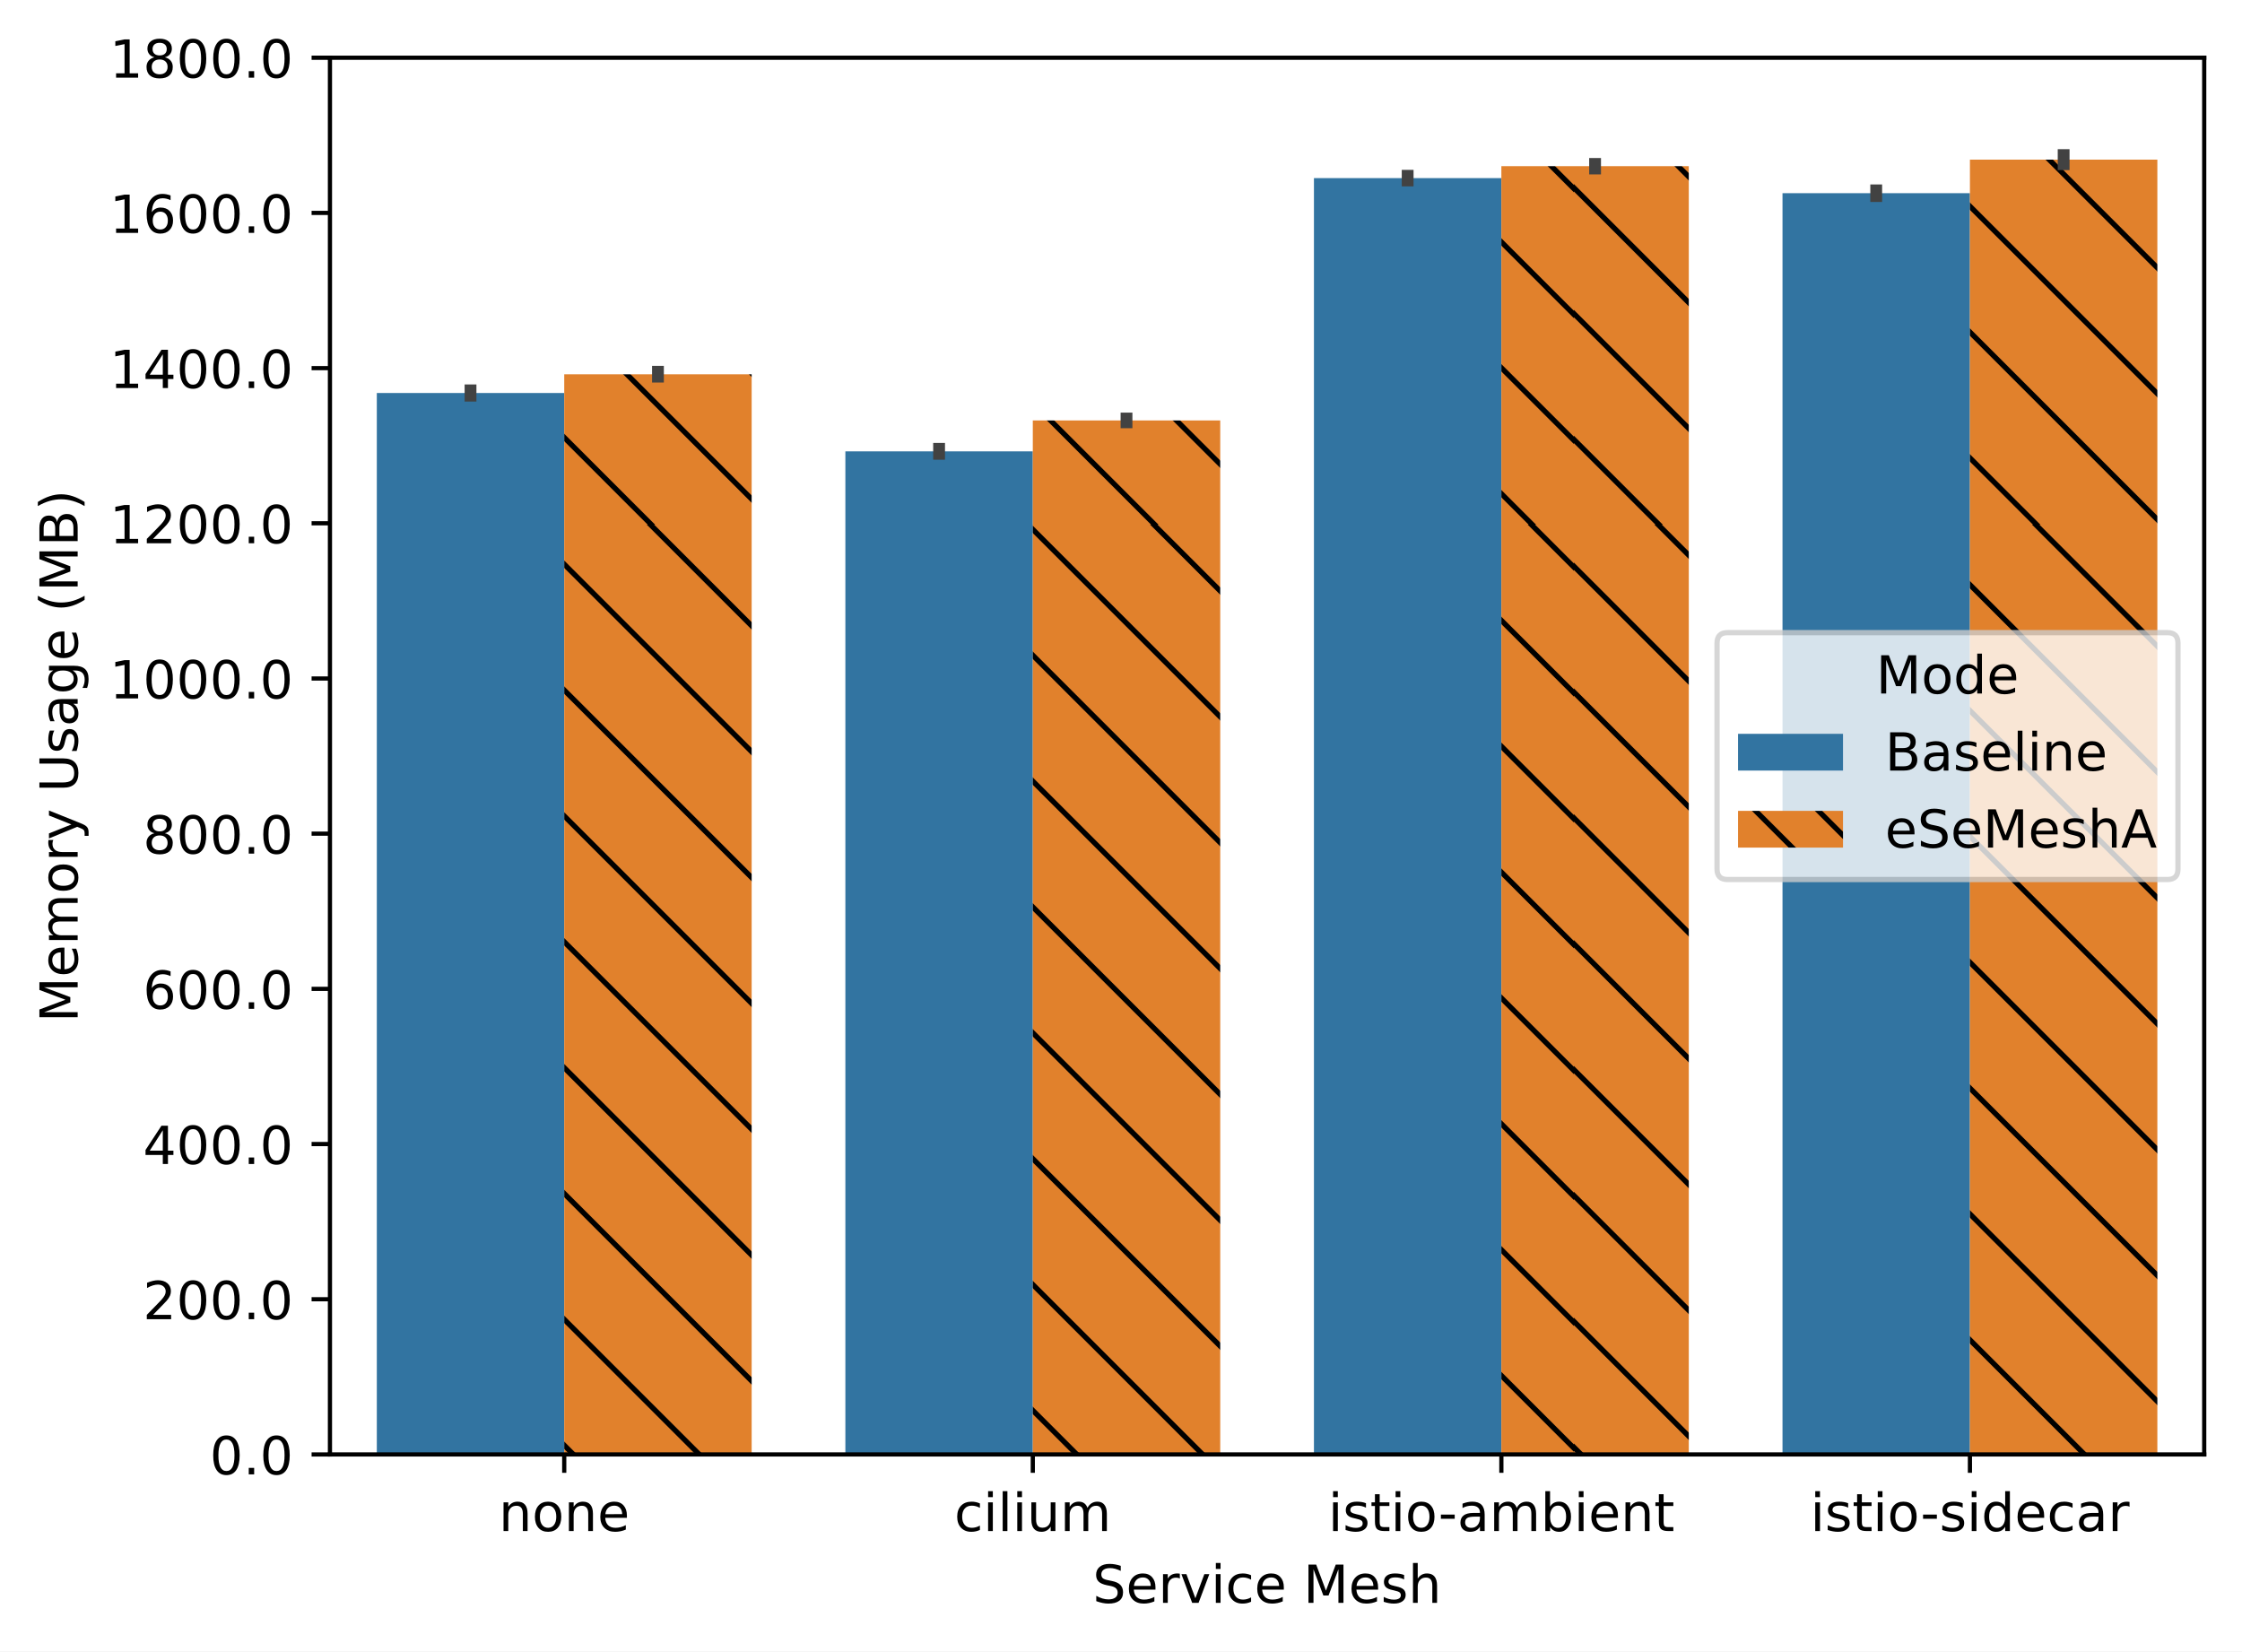
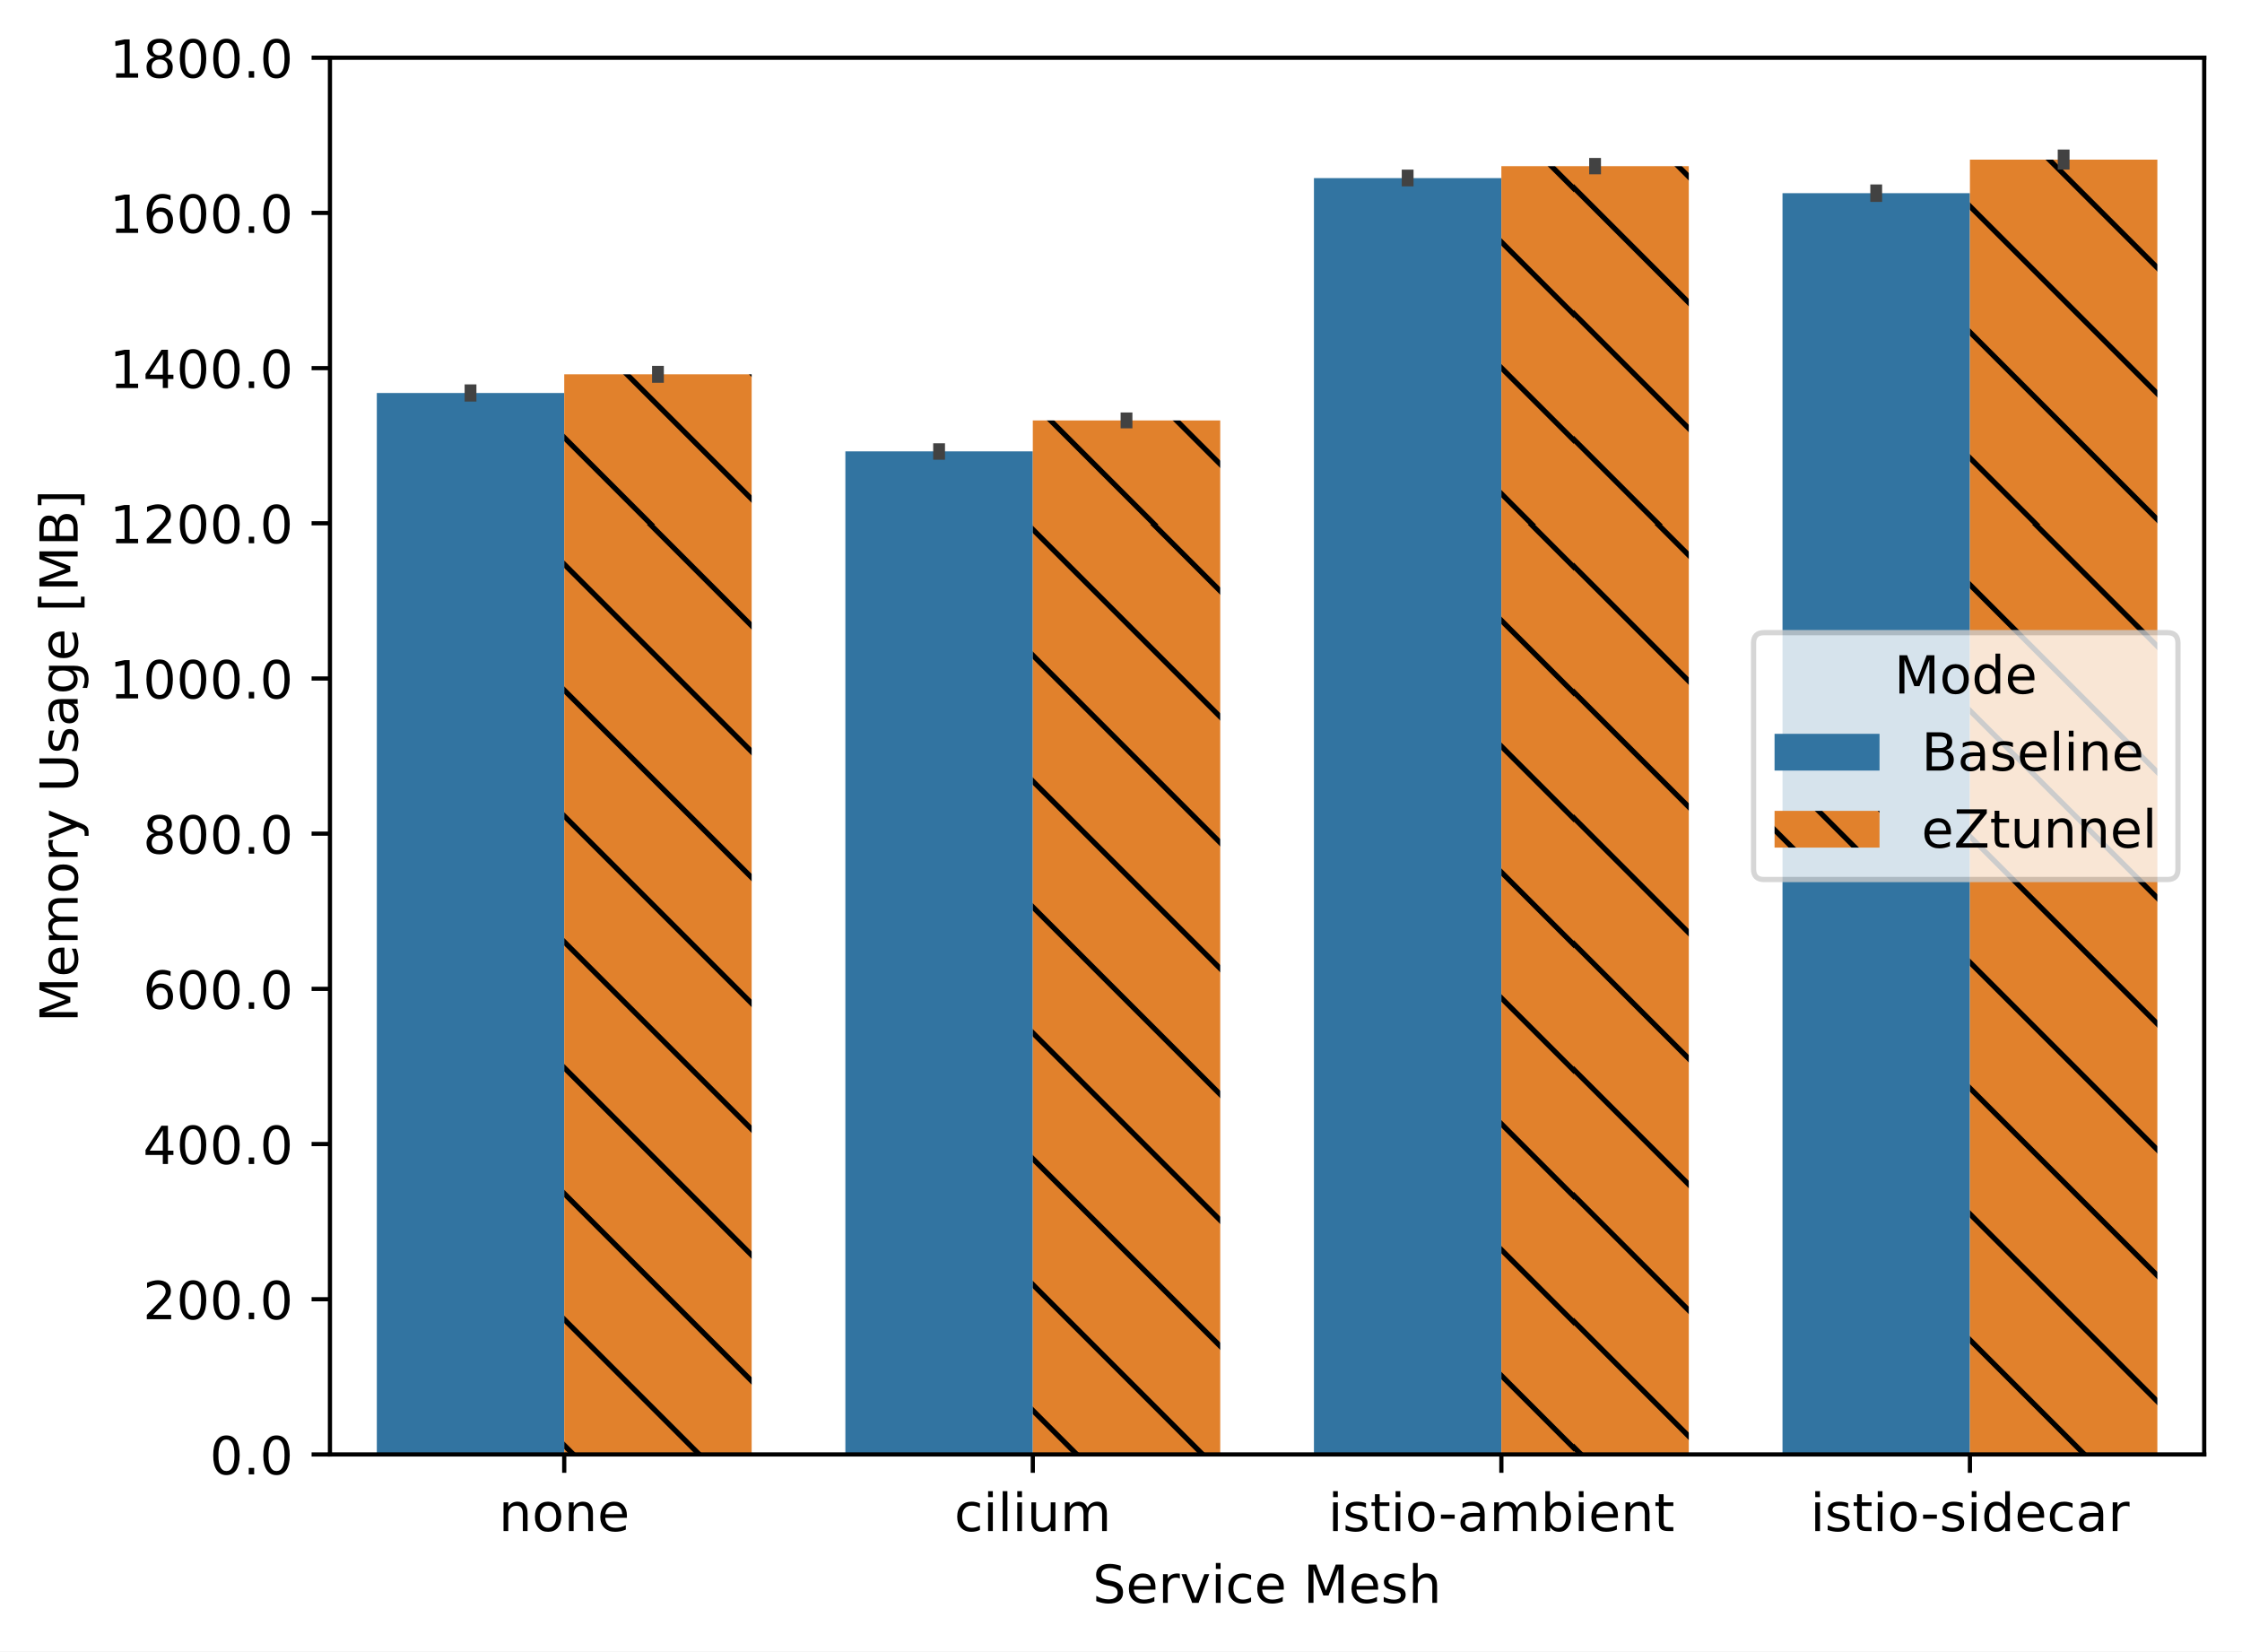
<svg xmlns="http://www.w3.org/2000/svg" xmlns:xlink="http://www.w3.org/1999/xlink" width="427.189pt" height="314.667pt" viewBox="0 0 427.189 314.667" version="1.1">
  <defs>
    <style type="text/css">*{stroke-linejoin: round; stroke-linecap: butt}</style>
  </defs>
  <g id="figure_1">
    <g id="patch_1">
      <path d="M 0 314.667  L 427.189 314.667  L 427.189 0  L 0 0  z " style="fill: #ffffff" />
    </g>
    <g id="axes_1">
      <g id="patch_2">
        <path d="M 62.869 277.111  L 419.989 277.111  L 419.989 10.999  L 62.869 10.999  z " style="fill: #ffffff" />
      </g>
      <g id="patch_3">
        <path d="M 71.797 277.111  L 107.509 277.111  L 107.509 74.873  L 71.797 74.873  z " clip-path="url(#p998d38c4ed)" style="fill: #3274a1" />
      </g>
      <g id="patch_4">
        <path d="M 161.077 277.111  L 196.789 277.111  L 196.789 86  L 161.077 86  z " clip-path="url(#p998d38c4ed)" style="fill: #3274a1" />
      </g>
      <g id="patch_5">
        <path d="M 250.357 277.111  L 286.069 277.111  L 286.069 33.937  L 250.357 33.937  z " clip-path="url(#p998d38c4ed)" style="fill: #3274a1" />
      </g>
      <g id="patch_6">
        <path d="M 339.637 277.111  L 375.349 277.111  L 375.349 36.806  L 339.637 36.806  z " clip-path="url(#p998d38c4ed)" style="fill: #3274a1" />
      </g>
      <g id="patch_7">
        <path d="M 107.509 277.111  L 143.221 277.111  L 143.221 71.312  L 107.509 71.312  z " clip-path="url(#p998d38c4ed)" style="fill: url(#he0cd103566)" />
      </g>
      <g id="patch_8">
        <path d="M 196.789 277.111  L 232.501 277.111  L 232.501 80.11  L 196.789 80.11  z " clip-path="url(#p998d38c4ed)" style="fill: url(#he0cd103566)" />
      </g>
      <g id="patch_9">
        <path d="M 286.069 277.111  L 321.781 277.111  L 321.781 31.662  L 286.069 31.662  z " clip-path="url(#p998d38c4ed)" style="fill: url(#he0cd103566)" />
      </g>
      <g id="patch_10">
        <path d="M 375.349 277.111  L 411.061 277.111  L 411.061 30.418  L 375.349 30.418  z " clip-path="url(#p998d38c4ed)" style="fill: url(#he0cd103566)" />
      </g>
      <g id="patch_11">
        <path d="M 107.509 277.111  L 107.509 277.111  L 107.509 277.111  L 107.509 277.111  z " clip-path="url(#p998d38c4ed)" style="fill: #3274a1" />
      </g>
      <g id="patch_12">
        <path d="M 107.509 277.111  L 107.509 277.111  L 107.509 277.111  L 107.509 277.111  z " clip-path="url(#p998d38c4ed)" style="fill: #e1812c" />
      </g>
      <g id="matplotlib.axis_1">
        <g id="xtick_1">
          <g id="line2d_1">
            <defs>
              <path id="mbcb02aef95" d="M 0 0  L 0 3.5  " style="stroke: #000000; stroke-width: 0.8" />
            </defs>
            <g>
              <use xlink:href="#mbcb02aef95" x="107.509" y="277.111" style="stroke: #000000; stroke-width: 0.8" />
            </g>
          </g>
          <g id="text_1">
            <g transform="translate(95.03531 291.7097) scale(0.1 -0.1)">
              <defs>
                <path id="DejaVuSans-6e" d="M 3513 2113  L 3513 0  L 2938 0  L 2938 2094  Q 2938 2591 2744 2837  Q 2550 3084 2163 3084  Q 1697 3084 1428 2787  Q 1159 2491 1159 1978  L 1159 0  L 581 0  L 581 3500  L 1159 3500  L 1159 2956  Q 1366 3272 1645 3428  Q 1925 3584 2291 3584  Q 2894 3584 3203 3211  Q 3513 2838 3513 2113  z " transform="scale(0.015625)" />
                <path id="DejaVuSans-6f" d="M 1959 3097  Q 1497 3097 1228 2736  Q 959 2375 959 1747  Q 959 1119 1226 758  Q 1494 397 1959 397  Q 2419 397 2687 759  Q 2956 1122 2956 1747  Q 2956 2369 2687 2733  Q 2419 3097 1959 3097  z M 1959 3584  Q 2709 3584 3137 3096  Q 3566 2609 3566 1747  Q 3566 888 3137 398  Q 2709 -91 1959 -91  Q 1206 -91 779 398  Q 353 888 353 1747  Q 353 2609 779 3096  Q 1206 3584 1959 3584  z " transform="scale(0.015625)" />
                <path id="DejaVuSans-65" d="M 3597 1894  L 3597 1613  L 953 1613  Q 991 1019 1311 708  Q 1631 397 2203 397  Q 2534 397 2845 478  Q 3156 559 3463 722  L 3463 178  Q 3153 47 2828 -22  Q 2503 -91 2169 -91  Q 1331 -91 842 396  Q 353 884 353 1716  Q 353 2575 817 3079  Q 1281 3584 2069 3584  Q 2775 3584 3186 3129  Q 3597 2675 3597 1894  z M 3022 2063  Q 3016 2534 2758 2815  Q 2500 3097 2075 3097  Q 1594 3097 1305 2825  Q 1016 2553 972 2059  L 3022 2063  z " transform="scale(0.015625)" />
              </defs>
              <use xlink:href="#DejaVuSans-6e" />
              <use xlink:href="#DejaVuSans-6f" transform="translate(63.37891 0)" />
              <use xlink:href="#DejaVuSans-6e" transform="translate(124.5605 0)" />
              <use xlink:href="#DejaVuSans-65" transform="translate(187.9395 0)" />
            </g>
          </g>
        </g>
        <g id="xtick_2">
          <g id="line2d_2">
            <g>
              <use xlink:href="#mbcb02aef95" x="196.789" y="277.111" style="stroke: #000000; stroke-width: 0.8" />
            </g>
          </g>
          <g id="text_2">
            <g transform="translate(181.8333 291.7097) scale(0.1 -0.1)">
              <defs>
                <path id="DejaVuSans-63" d="M 3122 3366  L 3122 2828  Q 2878 2963 2633 3030  Q 2388 3097 2138 3097  Q 1578 3097 1268 2742  Q 959 2388 959 1747  Q 959 1106 1268 751  Q 1578 397 2138 397  Q 2388 397 2633 464  Q 2878 531 3122 666  L 3122 134  Q 2881 22 2623 -34  Q 2366 -91 2075 -91  Q 1284 -91 818 406  Q 353 903 353 1747  Q 353 2603 823 3093  Q 1294 3584 2113 3584  Q 2378 3584 2631 3529  Q 2884 3475 3122 3366  z " transform="scale(0.015625)" />
                <path id="DejaVuSans-69" d="M 603 3500  L 1178 3500  L 1178 0  L 603 0  L 603 3500  z M 603 4863  L 1178 4863  L 1178 4134  L 603 4134  L 603 4863  z " transform="scale(0.015625)" />
                <path id="DejaVuSans-6c" d="M 603 4863  L 1178 4863  L 1178 0  L 603 0  L 603 4863  z " transform="scale(0.015625)" />
                <path id="DejaVuSans-75" d="M 544 1381  L 544 3500  L 1119 3500  L 1119 1403  Q 1119 906 1312 657  Q 1506 409 1894 409  Q 2359 409 2629 706  Q 2900 1003 2900 1516  L 2900 3500  L 3475 3500  L 3475 0  L 2900 0  L 2900 538  Q 2691 219 2414 64  Q 2138 -91 1772 -91  Q 1169 -91 856 284  Q 544 659 544 1381  z M 1991 3584  L 1991 3584  z " transform="scale(0.015625)" />
                <path id="DejaVuSans-6d" d="M 3328 2828  Q 3544 3216 3844 3400  Q 4144 3584 4550 3584  Q 5097 3584 5394 3201  Q 5691 2819 5691 2113  L 5691 0  L 5113 0  L 5113 2094  Q 5113 2597 4934 2840  Q 4756 3084 4391 3084  Q 3944 3084 3684 2787  Q 3425 2491 3425 1978  L 3425 0  L 2847 0  L 2847 2094  Q 2847 2600 2669 2842  Q 2491 3084 2119 3084  Q 1678 3084 1418 2786  Q 1159 2488 1159 1978  L 1159 0  L 581 0  L 581 3500  L 1159 3500  L 1159 2956  Q 1356 3278 1631 3431  Q 1906 3584 2284 3584  Q 2666 3584 2933 3390  Q 3200 3197 3328 2828  z " transform="scale(0.015625)" />
              </defs>
              <use xlink:href="#DejaVuSans-63" />
              <use xlink:href="#DejaVuSans-69" transform="translate(54.98047 0)" />
              <use xlink:href="#DejaVuSans-6c" transform="translate(82.76367 0)" />
              <use xlink:href="#DejaVuSans-69" transform="translate(110.5469 0)" />
              <use xlink:href="#DejaVuSans-75" transform="translate(138.3301 0)" />
              <use xlink:href="#DejaVuSans-6d" transform="translate(201.709 0)" />
            </g>
          </g>
        </g>
        <g id="xtick_3">
          <g id="line2d_3">
            <g>
              <use xlink:href="#mbcb02aef95" x="286.069" y="277.111" style="stroke: #000000; stroke-width: 0.8" />
            </g>
          </g>
          <g id="text_3">
            <g transform="translate(253.0656 291.7097) scale(0.1 -0.1)">
              <defs>
                <path id="DejaVuSans-73" d="M 2834 3397  L 2834 2853  Q 2591 2978 2328 3040  Q 2066 3103 1784 3103  Q 1356 3103 1142 2972  Q 928 2841 928 2578  Q 928 2378 1081 2264  Q 1234 2150 1697 2047  L 1894 2003  Q 2506 1872 2764 1633  Q 3022 1394 3022 966  Q 3022 478 2636 193  Q 2250 -91 1575 -91  Q 1294 -91 989 -36  Q 684 19 347 128  L 347 722  Q 666 556 975 473  Q 1284 391 1588 391  Q 1994 391 2212 530  Q 2431 669 2431 922  Q 2431 1156 2273 1281  Q 2116 1406 1581 1522  L 1381 1569  Q 847 1681 609 1914  Q 372 2147 372 2553  Q 372 3047 722 3315  Q 1072 3584 1716 3584  Q 2034 3584 2315 3537  Q 2597 3491 2834 3397  z " transform="scale(0.015625)" />
                <path id="DejaVuSans-74" d="M 1172 4494  L 1172 3500  L 2356 3500  L 2356 3053  L 1172 3053  L 1172 1153  Q 1172 725 1289 603  Q 1406 481 1766 481  L 2356 481  L 2356 0  L 1766 0  Q 1100 0 847 248  Q 594 497 594 1153  L 594 3053  L 172 3053  L 172 3500  L 594 3500  L 594 4494  L 1172 4494  z " transform="scale(0.015625)" />
                <path id="DejaVuSans-2d" d="M 313 2009  L 1997 2009  L 1997 1497  L 313 1497  L 313 2009  z " transform="scale(0.015625)" />
                <path id="DejaVuSans-61" d="M 2194 1759  Q 1497 1759 1228 1600  Q 959 1441 959 1056  Q 959 750 1161 570  Q 1363 391 1709 391  Q 2188 391 2477 730  Q 2766 1069 2766 1631  L 2766 1759  L 2194 1759  z M 3341 1997  L 3341 0  L 2766 0  L 2766 531  Q 2569 213 2275 61  Q 1981 -91 1556 -91  Q 1019 -91 701 211  Q 384 513 384 1019  Q 384 1609 779 1909  Q 1175 2209 1959 2209  L 2766 2209  L 2766 2266  Q 2766 2663 2505 2880  Q 2244 3097 1772 3097  Q 1472 3097 1187 3025  Q 903 2953 641 2809  L 641 3341  Q 956 3463 1253 3523  Q 1550 3584 1831 3584  Q 2591 3584 2966 3190  Q 3341 2797 3341 1997  z " transform="scale(0.015625)" />
                <path id="DejaVuSans-62" d="M 3116 1747  Q 3116 2381 2855 2742  Q 2594 3103 2138 3103  Q 1681 3103 1420 2742  Q 1159 2381 1159 1747  Q 1159 1113 1420 752  Q 1681 391 2138 391  Q 2594 391 2855 752  Q 3116 1113 3116 1747  z M 1159 2969  Q 1341 3281 1617 3432  Q 1894 3584 2278 3584  Q 2916 3584 3314 3078  Q 3713 2572 3713 1747  Q 3713 922 3314 415  Q 2916 -91 2278 -91  Q 1894 -91 1617 61  Q 1341 213 1159 525  L 1159 0  L 581 0  L 581 4863  L 1159 4863  L 1159 2969  z " transform="scale(0.015625)" />
              </defs>
              <use xlink:href="#DejaVuSans-69" />
              <use xlink:href="#DejaVuSans-73" transform="translate(27.7832 0)" />
              <use xlink:href="#DejaVuSans-74" transform="translate(79.88281 0)" />
              <use xlink:href="#DejaVuSans-69" transform="translate(119.0918 0)" />
              <use xlink:href="#DejaVuSans-6f" transform="translate(146.875 0)" />
              <use xlink:href="#DejaVuSans-2d" transform="translate(209.9316 0)" />
              <use xlink:href="#DejaVuSans-61" transform="translate(246.0156 0)" />
              <use xlink:href="#DejaVuSans-6d" transform="translate(307.2949 0)" />
              <use xlink:href="#DejaVuSans-62" transform="translate(404.707 0)" />
              <use xlink:href="#DejaVuSans-69" transform="translate(468.1836 0)" />
              <use xlink:href="#DejaVuSans-65" transform="translate(495.9668 0)" />
              <use xlink:href="#DejaVuSans-6e" transform="translate(557.4902 0)" />
              <use xlink:href="#DejaVuSans-74" transform="translate(620.8691 0)" />
            </g>
          </g>
        </g>
        <g id="xtick_4">
          <g id="line2d_4">
            <g>
              <use xlink:href="#mbcb02aef95" x="375.349" y="277.111" style="stroke: #000000; stroke-width: 0.8" />
            </g>
          </g>
          <g id="text_4">
            <g transform="translate(344.9355 291.7097) scale(0.1 -0.1)">
              <defs>
                <path id="DejaVuSans-64" d="M 2906 2969  L 2906 4863  L 3481 4863  L 3481 0  L 2906 0  L 2906 525  Q 2725 213 2448 61  Q 2172 -91 1784 -91  Q 1150 -91 751 415  Q 353 922 353 1747  Q 353 2572 751 3078  Q 1150 3584 1784 3584  Q 2172 3584 2448 3432  Q 2725 3281 2906 2969  z M 947 1747  Q 947 1113 1208 752  Q 1469 391 1925 391  Q 2381 391 2643 752  Q 2906 1113 2906 1747  Q 2906 2381 2643 2742  Q 2381 3103 1925 3103  Q 1469 3103 1208 2742  Q 947 2381 947 1747  z " transform="scale(0.015625)" />
                <path id="DejaVuSans-72" d="M 2631 2963  Q 2534 3019 2420 3045  Q 2306 3072 2169 3072  Q 1681 3072 1420 2755  Q 1159 2438 1159 1844  L 1159 0  L 581 0  L 581 3500  L 1159 3500  L 1159 2956  Q 1341 3275 1631 3429  Q 1922 3584 2338 3584  Q 2397 3584 2469 3576  Q 2541 3569 2628 3553  L 2631 2963  z " transform="scale(0.015625)" />
              </defs>
              <use xlink:href="#DejaVuSans-69" />
              <use xlink:href="#DejaVuSans-73" transform="translate(27.7832 0)" />
              <use xlink:href="#DejaVuSans-74" transform="translate(79.88281 0)" />
              <use xlink:href="#DejaVuSans-69" transform="translate(119.0918 0)" />
              <use xlink:href="#DejaVuSans-6f" transform="translate(146.875 0)" />
              <use xlink:href="#DejaVuSans-2d" transform="translate(209.9316 0)" />
              <use xlink:href="#DejaVuSans-73" transform="translate(246.0156 0)" />
              <use xlink:href="#DejaVuSans-69" transform="translate(298.1152 0)" />
              <use xlink:href="#DejaVuSans-64" transform="translate(325.8984 0)" />
              <use xlink:href="#DejaVuSans-65" transform="translate(389.375 0)" />
              <use xlink:href="#DejaVuSans-63" transform="translate(450.8984 0)" />
              <use xlink:href="#DejaVuSans-61" transform="translate(505.8789 0)" />
              <use xlink:href="#DejaVuSans-72" transform="translate(567.1582 0)" />
            </g>
          </g>
        </g>
        <g id="text_5">
          <g transform="translate(208.1952 305.3878) scale(0.1 -0.1)">
            <defs>
              <path id="DejaVuSans-53" d="M 3425 4513  L 3425 3897  Q 3066 4069 2747 4153  Q 2428 4238 2131 4238  Q 1616 4238 1336 4038  Q 1056 3838 1056 3469  Q 1056 3159 1242 3001  Q 1428 2844 1947 2747  L 2328 2669  Q 3034 2534 3370 2195  Q 3706 1856 3706 1288  Q 3706 609 3251 259  Q 2797 -91 1919 -91  Q 1588 -91 1214 -16  Q 841 59 441 206  L 441 856  Q 825 641 1194 531  Q 1563 422 1919 422  Q 2459 422 2753 634  Q 3047 847 3047 1241  Q 3047 1584 2836 1778  Q 2625 1972 2144 2069  L 1759 2144  Q 1053 2284 737 2584  Q 422 2884 422 3419  Q 422 4038 858 4394  Q 1294 4750 2059 4750  Q 2388 4750 2728 4690  Q 3069 4631 3425 4513  z " transform="scale(0.015625)" />
              <path id="DejaVuSans-76" d="M 191 3500  L 800 3500  L 1894 563  L 2988 3500  L 3597 3500  L 2284 0  L 1503 0  L 191 3500  z " transform="scale(0.015625)" />
              <path id="DejaVuSans-20" transform="scale(0.015625)" />
              <path id="DejaVuSans-4d" d="M 628 4666  L 1569 4666  L 2759 1491  L 3956 4666  L 4897 4666  L 4897 0  L 4281 0  L 4281 4097  L 3078 897  L 2444 897  L 1241 4097  L 1241 0  L 628 0  L 628 4666  z " transform="scale(0.015625)" />
              <path id="DejaVuSans-68" d="M 3513 2113  L 3513 0  L 2938 0  L 2938 2094  Q 2938 2591 2744 2837  Q 2550 3084 2163 3084  Q 1697 3084 1428 2787  Q 1159 2491 1159 1978  L 1159 0  L 581 0  L 581 4863  L 1159 4863  L 1159 2956  Q 1366 3272 1645 3428  Q 1925 3584 2291 3584  Q 2894 3584 3203 3211  Q 3513 2838 3513 2113  z " transform="scale(0.015625)" />
            </defs>
            <use xlink:href="#DejaVuSans-53" />
            <use xlink:href="#DejaVuSans-65" transform="translate(63.47656 0)" />
            <use xlink:href="#DejaVuSans-72" transform="translate(125 0)" />
            <use xlink:href="#DejaVuSans-76" transform="translate(166.1133 0)" />
            <use xlink:href="#DejaVuSans-69" transform="translate(225.293 0)" />
            <use xlink:href="#DejaVuSans-63" transform="translate(253.0762 0)" />
            <use xlink:href="#DejaVuSans-65" transform="translate(308.0566 0)" />
            <use xlink:href="#DejaVuSans-20" transform="translate(369.5801 0)" />
            <use xlink:href="#DejaVuSans-4d" transform="translate(401.3672 0)" />
            <use xlink:href="#DejaVuSans-65" transform="translate(487.6465 0)" />
            <use xlink:href="#DejaVuSans-73" transform="translate(549.1699 0)" />
            <use xlink:href="#DejaVuSans-68" transform="translate(601.2695 0)" />
          </g>
        </g>
      </g>
      <g id="matplotlib.axis_2">
        <g id="ytick_1">
          <g id="line2d_5">
            <defs>
              <path id="me5179b328b" d="M 0 0  L -3.5 0  " style="stroke: #000000; stroke-width: 0.8" />
            </defs>
            <g>
              <use xlink:href="#me5179b328b" x="62.869" y="277.111" style="stroke: #000000; stroke-width: 0.8" />
            </g>
          </g>
          <g id="text_6">
            <g transform="translate(39.96563 280.9104) scale(0.1 -0.1)">
              <defs>
                <path id="DejaVuSans-30" d="M 2034 4250  Q 1547 4250 1301 3770  Q 1056 3291 1056 2328  Q 1056 1369 1301 889  Q 1547 409 2034 409  Q 2525 409 2770 889  Q 3016 1369 3016 2328  Q 3016 3291 2770 3770  Q 2525 4250 2034 4250  z M 2034 4750  Q 2819 4750 3233 4129  Q 3647 3509 3647 2328  Q 3647 1150 3233 529  Q 2819 -91 2034 -91  Q 1250 -91 836 529  Q 422 1150 422 2328  Q 422 3509 836 4129  Q 1250 4750 2034 4750  z " transform="scale(0.015625)" />
                <path id="DejaVuSans-2e" d="M 684 794  L 1344 794  L 1344 0  L 684 0  L 684 794  z " transform="scale(0.015625)" />
              </defs>
              <use xlink:href="#DejaVuSans-30" />
              <use xlink:href="#DejaVuSans-2e" transform="translate(63.62305 0)" />
              <use xlink:href="#DejaVuSans-30" transform="translate(95.41016 0)" />
            </g>
          </g>
        </g>
        <g id="ytick_2">
          <g id="line2d_6">
            <g>
              <use xlink:href="#me5179b328b" x="62.869" y="247.543" style="stroke: #000000; stroke-width: 0.8" />
            </g>
          </g>
          <g id="text_7">
            <g transform="translate(27.24063 251.3424) scale(0.1 -0.1)">
              <defs>
                <path id="DejaVuSans-32" d="M 1228 531  L 3431 531  L 3431 0  L 469 0  L 469 531  Q 828 903 1448 1529  Q 2069 2156 2228 2338  Q 2531 2678 2651 2914  Q 2772 3150 2772 3378  Q 2772 3750 2511 3984  Q 2250 4219 1831 4219  Q 1534 4219 1204 4116  Q 875 4013 500 3803  L 500 4441  Q 881 4594 1212 4672  Q 1544 4750 1819 4750  Q 2544 4750 2975 4387  Q 3406 4025 3406 3419  Q 3406 3131 3298 2873  Q 3191 2616 2906 2266  Q 2828 2175 2409 1742  Q 1991 1309 1228 531  z " transform="scale(0.015625)" />
              </defs>
              <use xlink:href="#DejaVuSans-32" />
              <use xlink:href="#DejaVuSans-30" transform="translate(63.62305 0)" />
              <use xlink:href="#DejaVuSans-30" transform="translate(127.2461 0)" />
              <use xlink:href="#DejaVuSans-2e" transform="translate(190.8691 0)" />
              <use xlink:href="#DejaVuSans-30" transform="translate(222.6562 0)" />
            </g>
          </g>
        </g>
        <g id="ytick_3">
          <g id="line2d_7">
            <g>
              <use xlink:href="#me5179b328b" x="62.869" y="217.975" style="stroke: #000000; stroke-width: 0.8" />
            </g>
          </g>
          <g id="text_8">
            <g transform="translate(27.24063 221.7744) scale(0.1 -0.1)">
              <defs>
                <path id="DejaVuSans-34" d="M 2419 4116  L 825 1625  L 2419 1625  L 2419 4116  z M 2253 4666  L 3047 4666  L 3047 1625  L 3713 1625  L 3713 1100  L 3047 1100  L 3047 0  L 2419 0  L 2419 1100  L 313 1100  L 313 1709  L 2253 4666  z " transform="scale(0.015625)" />
              </defs>
              <use xlink:href="#DejaVuSans-34" />
              <use xlink:href="#DejaVuSans-30" transform="translate(63.62305 0)" />
              <use xlink:href="#DejaVuSans-30" transform="translate(127.2461 0)" />
              <use xlink:href="#DejaVuSans-2e" transform="translate(190.8691 0)" />
              <use xlink:href="#DejaVuSans-30" transform="translate(222.6562 0)" />
            </g>
          </g>
        </g>
        <g id="ytick_4">
          <g id="line2d_8">
            <g>
              <use xlink:href="#me5179b328b" x="62.869" y="188.407" style="stroke: #000000; stroke-width: 0.8" />
            </g>
          </g>
          <g id="text_9">
            <g transform="translate(27.24063 192.2064) scale(0.1 -0.1)">
              <defs>
                <path id="DejaVuSans-36" d="M 2113 2584  Q 1688 2584 1439 2293  Q 1191 2003 1191 1497  Q 1191 994 1439 701  Q 1688 409 2113 409  Q 2538 409 2786 701  Q 3034 994 3034 1497  Q 3034 2003 2786 2293  Q 2538 2584 2113 2584  z M 3366 4563  L 3366 3988  Q 3128 4100 2886 4159  Q 2644 4219 2406 4219  Q 1781 4219 1451 3797  Q 1122 3375 1075 2522  Q 1259 2794 1537 2939  Q 1816 3084 2150 3084  Q 2853 3084 3261 2657  Q 3669 2231 3669 1497  Q 3669 778 3244 343  Q 2819 -91 2113 -91  Q 1303 -91 875 529  Q 447 1150 447 2328  Q 447 3434 972 4092  Q 1497 4750 2381 4750  Q 2619 4750 2861 4703  Q 3103 4656 3366 4563  z " transform="scale(0.015625)" />
              </defs>
              <use xlink:href="#DejaVuSans-36" />
              <use xlink:href="#DejaVuSans-30" transform="translate(63.62305 0)" />
              <use xlink:href="#DejaVuSans-30" transform="translate(127.2461 0)" />
              <use xlink:href="#DejaVuSans-2e" transform="translate(190.8691 0)" />
              <use xlink:href="#DejaVuSans-30" transform="translate(222.6562 0)" />
            </g>
          </g>
        </g>
        <g id="ytick_5">
          <g id="line2d_9">
            <g>
              <use xlink:href="#me5179b328b" x="62.869" y="158.839" style="stroke: #000000; stroke-width: 0.8" />
            </g>
          </g>
          <g id="text_10">
            <g transform="translate(27.24063 162.6384) scale(0.1 -0.1)">
              <defs>
                <path id="DejaVuSans-38" d="M 2034 2216  Q 1584 2216 1326 1975  Q 1069 1734 1069 1313  Q 1069 891 1326 650  Q 1584 409 2034 409  Q 2484 409 2743 651  Q 3003 894 3003 1313  Q 3003 1734 2745 1975  Q 2488 2216 2034 2216  z M 1403 2484  Q 997 2584 770 2862  Q 544 3141 544 3541  Q 544 4100 942 4425  Q 1341 4750 2034 4750  Q 2731 4750 3128 4425  Q 3525 4100 3525 3541  Q 3525 3141 3298 2862  Q 3072 2584 2669 2484  Q 3125 2378 3379 2068  Q 3634 1759 3634 1313  Q 3634 634 3220 271  Q 2806 -91 2034 -91  Q 1263 -91 848 271  Q 434 634 434 1313  Q 434 1759 690 2068  Q 947 2378 1403 2484  z M 1172 3481  Q 1172 3119 1398 2916  Q 1625 2713 2034 2713  Q 2441 2713 2670 2916  Q 2900 3119 2900 3481  Q 2900 3844 2670 4047  Q 2441 4250 2034 4250  Q 1625 4250 1398 4047  Q 1172 3844 1172 3481  z " transform="scale(0.015625)" />
              </defs>
              <use xlink:href="#DejaVuSans-38" />
              <use xlink:href="#DejaVuSans-30" transform="translate(63.62305 0)" />
              <use xlink:href="#DejaVuSans-30" transform="translate(127.2461 0)" />
              <use xlink:href="#DejaVuSans-2e" transform="translate(190.8691 0)" />
              <use xlink:href="#DejaVuSans-30" transform="translate(222.6562 0)" />
            </g>
          </g>
        </g>
        <g id="ytick_6">
          <g id="line2d_10">
            <g>
              <use xlink:href="#me5179b328b" x="62.869" y="129.271" style="stroke: #000000; stroke-width: 0.8" />
            </g>
          </g>
          <g id="text_11">
            <g transform="translate(20.87813 133.0704) scale(0.1 -0.1)">
              <defs>
                <path id="DejaVuSans-31" d="M 794 531  L 1825 531  L 1825 4091  L 703 3866  L 703 4441  L 1819 4666  L 2450 4666  L 2450 531  L 3481 531  L 3481 0  L 794 0  L 794 531  z " transform="scale(0.015625)" />
              </defs>
              <use xlink:href="#DejaVuSans-31" />
              <use xlink:href="#DejaVuSans-30" transform="translate(63.62305 0)" />
              <use xlink:href="#DejaVuSans-30" transform="translate(127.2461 0)" />
              <use xlink:href="#DejaVuSans-30" transform="translate(190.8691 0)" />
              <use xlink:href="#DejaVuSans-2e" transform="translate(254.4922 0)" />
              <use xlink:href="#DejaVuSans-30" transform="translate(286.2793 0)" />
            </g>
          </g>
        </g>
        <g id="ytick_7">
          <g id="line2d_11">
            <g>
              <use xlink:href="#me5179b328b" x="62.869" y="99.703" style="stroke: #000000; stroke-width: 0.8" />
            </g>
          </g>
          <g id="text_12">
            <g transform="translate(20.87813 103.5024) scale(0.1 -0.1)">
              <use xlink:href="#DejaVuSans-31" />
              <use xlink:href="#DejaVuSans-32" transform="translate(63.62305 0)" />
              <use xlink:href="#DejaVuSans-30" transform="translate(127.2461 0)" />
              <use xlink:href="#DejaVuSans-30" transform="translate(190.8691 0)" />
              <use xlink:href="#DejaVuSans-2e" transform="translate(254.4922 0)" />
              <use xlink:href="#DejaVuSans-30" transform="translate(286.2793 0)" />
            </g>
          </g>
        </g>
        <g id="ytick_8">
          <g id="line2d_12">
            <g>
              <use xlink:href="#me5179b328b" x="62.869" y="70.135" style="stroke: #000000; stroke-width: 0.8" />
            </g>
          </g>
          <g id="text_13">
            <g transform="translate(20.87813 73.93444) scale(0.1 -0.1)">
              <use xlink:href="#DejaVuSans-31" />
              <use xlink:href="#DejaVuSans-34" transform="translate(63.62305 0)" />
              <use xlink:href="#DejaVuSans-30" transform="translate(127.2461 0)" />
              <use xlink:href="#DejaVuSans-30" transform="translate(190.8691 0)" />
              <use xlink:href="#DejaVuSans-2e" transform="translate(254.4922 0)" />
              <use xlink:href="#DejaVuSans-30" transform="translate(286.2793 0)" />
            </g>
          </g>
        </g>
        <g id="ytick_9">
          <g id="line2d_13">
            <g>
              <use xlink:href="#me5179b328b" x="62.869" y="40.567" style="stroke: #000000; stroke-width: 0.8" />
            </g>
          </g>
          <g id="text_14">
            <g transform="translate(20.87813 44.36644) scale(0.1 -0.1)">
              <use xlink:href="#DejaVuSans-31" />
              <use xlink:href="#DejaVuSans-36" transform="translate(63.62305 0)" />
              <use xlink:href="#DejaVuSans-30" transform="translate(127.2461 0)" />
              <use xlink:href="#DejaVuSans-30" transform="translate(190.8691 0)" />
              <use xlink:href="#DejaVuSans-2e" transform="translate(254.4922 0)" />
              <use xlink:href="#DejaVuSans-30" transform="translate(286.2793 0)" />
            </g>
          </g>
        </g>
        <g id="ytick_10">
          <g id="line2d_14">
            <g>
              <use xlink:href="#me5179b328b" x="62.869" y="10.999" style="stroke: #000000; stroke-width: 0.8" />
            </g>
          </g>
          <g id="text_15">
            <g transform="translate(20.87813 14.79844) scale(0.1 -0.1)">
              <use xlink:href="#DejaVuSans-31" />
              <use xlink:href="#DejaVuSans-38" transform="translate(63.62305 0)" />
              <use xlink:href="#DejaVuSans-30" transform="translate(127.2461 0)" />
              <use xlink:href="#DejaVuSans-30" transform="translate(190.8691 0)" />
              <use xlink:href="#DejaVuSans-2e" transform="translate(254.4922 0)" />
              <use xlink:href="#DejaVuSans-30" transform="translate(286.2793 0)" />
            </g>
          </g>
        </g>
        <g id="text_16">
          <g transform="translate(14.79844 194.7935) rotate(-90) scale(0.1 -0.1)">
            <defs>
              <path id="DejaVuSans-79" d="M 2059 -325  Q 1816 -950 1584 -1140  Q 1353 -1331 966 -1331  L 506 -1331  L 506 -850  L 844 -850  Q 1081 -850 1212 -737  Q 1344 -625 1503 -206  L 1606 56  L 191 3500  L 800 3500  L 1894 763  L 2988 3500  L 3597 3500  L 2059 -325  z " transform="scale(0.015625)" />
              <path id="DejaVuSans-55" d="M 556 4666  L 1191 4666  L 1191 1831  Q 1191 1081 1462 751  Q 1734 422 2344 422  Q 2950 422 3222 751  Q 3494 1081 3494 1831  L 3494 4666  L 4128 4666  L 4128 1753  Q 4128 841 3676 375  Q 3225 -91 2344 -91  Q 1459 -91 1007 375  Q 556 841 556 1753  L 556 4666  z " transform="scale(0.015625)" />
              <path id="DejaVuSans-67" d="M 2906 1791  Q 2906 2416 2648 2759  Q 2391 3103 1925 3103  Q 1463 3103 1205 2759  Q 947 2416 947 1791  Q 947 1169 1205 825  Q 1463 481 1925 481  Q 2391 481 2648 825  Q 2906 1169 2906 1791  z M 3481 434  Q 3481 -459 3084 -895  Q 2688 -1331 1869 -1331  Q 1566 -1331 1297 -1286  Q 1028 -1241 775 -1147  L 775 -588  Q 1028 -725 1275 -790  Q 1522 -856 1778 -856  Q 2344 -856 2625 -561  Q 2906 -266 2906 331  L 2906 616  Q 2728 306 2450 153  Q 2172 0 1784 0  Q 1141 0 747 490  Q 353 981 353 1791  Q 353 2603 747 3093  Q 1141 3584 1784 3584  Q 2172 3584 2450 3431  Q 2728 3278 2906 2969  L 2906 3500  L 3481 3500  L 3481 434  z " transform="scale(0.015625)" />
-               <path id="DejaVuSans-28" d="M 1984 4856  Q 1566 4138 1362 3434  Q 1159 2731 1159 2009  Q 1159 1288 1364 580  Q 1569 -128 1984 -844  L 1484 -844  Q 1016 -109 783 600  Q 550 1309 550 2009  Q 550 2706 781 3412  Q 1013 4119 1484 4856  L 1984 4856  z " transform="scale(0.015625)" />
+               <path id="DejaVuSans-5b" d="M 550 4863  L 1875 4863  L 1875 4416  L 1125 4416  L 1125 -397  L 1875 -397  L 1875 -844  L 550 -844  L 550 4863  z " transform="scale(0.015625)" />
              <path id="DejaVuSans-42" d="M 1259 2228  L 1259 519  L 2272 519  Q 2781 519 3026 730  Q 3272 941 3272 1375  Q 3272 1813 3026 2020  Q 2781 2228 2272 2228  L 1259 2228  z M 1259 4147  L 1259 2741  L 2194 2741  Q 2656 2741 2882 2914  Q 3109 3088 3109 3444  Q 3109 3797 2882 3972  Q 2656 4147 2194 4147  L 1259 4147  z M 628 4666  L 2241 4666  Q 2963 4666 3353 4366  Q 3744 4066 3744 3513  Q 3744 3084 3544 2831  Q 3344 2578 2956 2516  Q 3422 2416 3680 2098  Q 3938 1781 3938 1306  Q 3938 681 3513 340  Q 3088 0 2303 0  L 628 0  L 628 4666  z " transform="scale(0.015625)" />
-               <path id="DejaVuSans-29" d="M 513 4856  L 1013 4856  Q 1481 4119 1714 3412  Q 1947 2706 1947 2009  Q 1947 1309 1714 600  Q 1481 -109 1013 -844  L 513 -844  Q 928 -128 1133 580  Q 1338 1288 1338 2009  Q 1338 2731 1133 3434  Q 928 4138 513 4856  z " transform="scale(0.015625)" />
+               <path id="DejaVuSans-5d" d="M 1947 4863  L 1947 -844  L 622 -844  L 622 -397  L 1369 -397  L 1369 4416  L 622 4416  L 622 4863  L 1947 4863  z " transform="scale(0.015625)" />
            </defs>
            <use xlink:href="#DejaVuSans-4d" />
            <use xlink:href="#DejaVuSans-65" transform="translate(86.2793 0)" />
            <use xlink:href="#DejaVuSans-6d" transform="translate(147.8027 0)" />
            <use xlink:href="#DejaVuSans-6f" transform="translate(245.2148 0)" />
            <use xlink:href="#DejaVuSans-72" transform="translate(306.3965 0)" />
            <use xlink:href="#DejaVuSans-79" transform="translate(347.5098 0)" />
            <use xlink:href="#DejaVuSans-20" transform="translate(406.6895 0)" />
            <use xlink:href="#DejaVuSans-55" transform="translate(438.4766 0)" />
            <use xlink:href="#DejaVuSans-73" transform="translate(511.6699 0)" />
            <use xlink:href="#DejaVuSans-61" transform="translate(563.7695 0)" />
            <use xlink:href="#DejaVuSans-67" transform="translate(625.0488 0)" />
            <use xlink:href="#DejaVuSans-65" transform="translate(688.5254 0)" />
            <use xlink:href="#DejaVuSans-20" transform="translate(750.0488 0)" />
-             <use xlink:href="#DejaVuSans-28" transform="translate(781.8359 0)" />
+             <use xlink:href="#DejaVuSans-5b" transform="translate(781.8359 0)" />
            <use xlink:href="#DejaVuSans-4d" transform="translate(820.8496 0)" />
            <use xlink:href="#DejaVuSans-42" transform="translate(907.1289 0)" />
-             <use xlink:href="#DejaVuSans-29" transform="translate(975.7324 0)" />
+             <use xlink:href="#DejaVuSans-5d" transform="translate(975.7324 0)" />
          </g>
        </g>
      </g>
      <g id="line2d_15">
-         <path d="M 89.653 75.38  L 89.653 74.368  " clip-path="url(#p998d38c4ed)" style="fill: none; stroke: #424242; stroke-width: 2.25; stroke-linecap: square" />
+         <path d="M 89.653 75.383  L 89.653 74.366  " clip-path="url(#p998d38c4ed)" style="fill: none; stroke: #424242; stroke-width: 2.25; stroke-linecap: square" />
      </g>
      <g id="line2d_16">
-         <path d="M 178.933 86.462  L 178.933 85.515  " clip-path="url(#p998d38c4ed)" style="fill: none; stroke: #424242; stroke-width: 2.25; stroke-linecap: square" />
+         <path d="M 178.933 86.468  L 178.933 85.579  " clip-path="url(#p998d38c4ed)" style="fill: none; stroke: #424242; stroke-width: 2.25; stroke-linecap: square" />
      </g>
      <g id="line2d_17">
-         <path d="M 268.213 34.381  L 268.213 33.483  " clip-path="url(#p998d38c4ed)" style="fill: none; stroke: #424242; stroke-width: 2.25; stroke-linecap: square" />
+         <path d="M 268.213 34.38  L 268.213 33.442  " clip-path="url(#p998d38c4ed)" style="fill: none; stroke: #424242; stroke-width: 2.25; stroke-linecap: square" />
      </g>
      <g id="line2d_18">
-         <path d="M 357.493 37.358  L 357.493 36.266  " clip-path="url(#p998d38c4ed)" style="fill: none; stroke: #424242; stroke-width: 2.25; stroke-linecap: square" />
+         <path d="M 357.493 37.343  L 357.493 36.271  " clip-path="url(#p998d38c4ed)" style="fill: none; stroke: #424242; stroke-width: 2.25; stroke-linecap: square" />
      </g>
      <g id="line2d_19">
-         <path d="M 125.365 71.763  L 125.365 70.829  " clip-path="url(#p998d38c4ed)" style="fill: none; stroke: #424242; stroke-width: 2.25; stroke-linecap: square" />
+         <path d="M 125.365 71.809  L 125.365 70.834  " clip-path="url(#p998d38c4ed)" style="fill: none; stroke: #424242; stroke-width: 2.25; stroke-linecap: square" />
      </g>
      <g id="line2d_20">
-         <path d="M 214.645 80.465  L 214.645 79.738  " clip-path="url(#p998d38c4ed)" style="fill: none; stroke: #424242; stroke-width: 2.25; stroke-linecap: square" />
+         <path d="M 214.645 80.482  L 214.645 79.717  " clip-path="url(#p998d38c4ed)" style="fill: none; stroke: #424242; stroke-width: 2.25; stroke-linecap: square" />
      </g>
      <g id="line2d_21">
-         <path d="M 303.925 32.11  L 303.925 31.229  " clip-path="url(#p998d38c4ed)" style="fill: none; stroke: #424242; stroke-width: 2.25; stroke-linecap: square" />
+         <path d="M 303.925 32.078  L 303.925 31.22  " clip-path="url(#p998d38c4ed)" style="fill: none; stroke: #424242; stroke-width: 2.25; stroke-linecap: square" />
      </g>
      <g id="line2d_22">
-         <path d="M 393.205 31.285  L 393.205 29.548  " clip-path="url(#p998d38c4ed)" style="fill: none; stroke: #424242; stroke-width: 2.25; stroke-linecap: square" />
+         <path d="M 393.205 31.187  L 393.205 29.613  " clip-path="url(#p998d38c4ed)" style="fill: none; stroke: #424242; stroke-width: 2.25; stroke-linecap: square" />
      </g>
      <g id="patch_13">
        <path d="M 62.869 277.111  L 62.869 10.999  " style="fill: none; stroke: #000000; stroke-width: 0.8; stroke-linejoin: miter; stroke-linecap: square" />
      </g>
      <g id="patch_14">
        <path d="M 419.989 277.111  L 419.989 10.999  " style="fill: none; stroke: #000000; stroke-width: 0.8; stroke-linejoin: miter; stroke-linecap: square" />
      </g>
      <g id="patch_15">
        <path d="M 62.869 277.111  L 419.989 277.111  " style="fill: none; stroke: #000000; stroke-width: 0.8; stroke-linejoin: miter; stroke-linecap: square" />
      </g>
      <g id="patch_16">
        <path d="M 62.869 10.999  L 419.989 10.999  " style="fill: none; stroke: #000000; stroke-width: 0.8; stroke-linejoin: miter; stroke-linecap: square" />
      </g>
      <g id="legend_1">
        <g id="patch_17">
-           <path d="M 329.165 167.572  L 412.989 167.572  Q 414.989 167.572 414.989 165.572  L 414.989 122.538  Q 414.989 120.538 412.989 120.538  L 329.165 120.538  Q 327.165 120.538 327.165 122.538  L 327.165 165.572  Q 327.165 167.572 329.165 167.572  z " style="fill: #ffffff; opacity: 0.8; stroke: #cccccc; stroke-linejoin: miter" />
+           <path d="M 336.122 167.572  L 412.989 167.572  Q 414.989 167.572 414.989 165.572  L 414.989 122.538  Q 414.989 120.538 412.989 120.538  L 336.122 120.538  Q 334.122 120.538 334.122 122.538  L 334.122 165.572  Q 334.122 167.572 336.122 167.572  z " style="fill: #ffffff; opacity: 0.8; stroke: #cccccc; stroke-linejoin: miter" />
        </g>
        <g id="text_17">
-           <g transform="translate(357.4528 132.1365) scale(0.1 -0.1)">
+           <g transform="translate(360.9309 132.1365) scale(0.1 -0.1)">
            <use xlink:href="#DejaVuSans-4d" />
            <use xlink:href="#DejaVuSans-6f" transform="translate(86.2793 0)" />
            <use xlink:href="#DejaVuSans-64" transform="translate(147.4609 0)" />
            <use xlink:href="#DejaVuSans-65" transform="translate(210.9375 0)" />
          </g>
        </g>
        <g id="patch_18">
-           <path d="M 331.165 146.815  L 351.165 146.815  L 351.165 139.815  L 331.165 139.815  z " style="fill: #3274a1" />
+           <path d="M 338.122 146.815  L 358.122 146.815  L 358.122 139.815  L 338.122 139.815  z " style="fill: #3274a1" />
        </g>
        <g id="text_18">
-           <g transform="translate(359.1653 146.8146) scale(0.1 -0.1)">
+           <g transform="translate(366.1216 146.8146) scale(0.1 -0.1)">
            <use xlink:href="#DejaVuSans-42" />
            <use xlink:href="#DejaVuSans-61" transform="translate(68.60352 0)" />
            <use xlink:href="#DejaVuSans-73" transform="translate(129.8828 0)" />
            <use xlink:href="#DejaVuSans-65" transform="translate(181.9824 0)" />
            <use xlink:href="#DejaVuSans-6c" transform="translate(243.5059 0)" />
            <use xlink:href="#DejaVuSans-69" transform="translate(271.2891 0)" />
            <use xlink:href="#DejaVuSans-6e" transform="translate(299.0723 0)" />
            <use xlink:href="#DejaVuSans-65" transform="translate(362.4512 0)" />
          </g>
        </g>
        <g id="patch_19">
-           <path d="M 331.165 161.493  L 351.165 161.493  L 351.165 154.493  L 331.165 154.493  z " style="fill: url(#hd0e369c65c)" />
+           <path d="M 338.122 161.493  L 358.122 161.493  L 358.122 154.493  L 338.122 154.493  z " style="fill: url(#hd0e369c65c)" />
        </g>
        <g id="text_19">
-           <g transform="translate(359.1653 161.4927) scale(0.1 -0.1)">
+           <g transform="translate(366.1216 161.4927) scale(0.1 -0.1)">
            <defs>
-               <path id="DejaVuSans-41" d="M 2188 4044  L 1331 1722  L 3047 1722  L 2188 4044  z M 1831 4666  L 2547 4666  L 4325 0  L 3669 0  L 3244 1197  L 1141 1197  L 716 0  L 50 0  L 1831 4666  z " transform="scale(0.015625)" />
+               <path id="DejaVuSans-5a" d="M 359 4666  L 4025 4666  L 4025 4184  L 1075 531  L 4097 531  L 4097 0  L 288 0  L 288 481  L 3238 4134  L 359 4134  L 359 4666  z " transform="scale(0.015625)" />
            </defs>
            <use xlink:href="#DejaVuSans-65" />
-             <use xlink:href="#DejaVuSans-53" transform="translate(61.52344 0)" />
-             <use xlink:href="#DejaVuSans-65" transform="translate(125 0)" />
-             <use xlink:href="#DejaVuSans-4d" transform="translate(186.5234 0)" />
-             <use xlink:href="#DejaVuSans-65" transform="translate(272.8027 0)" />
-             <use xlink:href="#DejaVuSans-73" transform="translate(334.3262 0)" />
-             <use xlink:href="#DejaVuSans-68" transform="translate(386.4258 0)" />
-             <use xlink:href="#DejaVuSans-41" transform="translate(449.8047 0)" />
+             <use xlink:href="#DejaVuSans-5a" transform="translate(61.52344 0)" />
+             <use xlink:href="#DejaVuSans-74" transform="translate(130.0293 0)" />
+             <use xlink:href="#DejaVuSans-75" transform="translate(169.2383 0)" />
+             <use xlink:href="#DejaVuSans-6e" transform="translate(232.6172 0)" />
+             <use xlink:href="#DejaVuSans-6e" transform="translate(295.9961 0)" />
+             <use xlink:href="#DejaVuSans-65" transform="translate(359.375 0)" />
+             <use xlink:href="#DejaVuSans-6c" transform="translate(420.8984 0)" />
          </g>
        </g>
      </g>
    </g>
  </g>
  <defs>
    <clipPath id="p998d38c4ed">
      <rect x="62.869" y="10.999" width="357.12" height="266.112" />
    </clipPath>
  </defs>
  <defs>
    <pattern id="he0cd103566" patternUnits="userSpaceOnUse" x="0" y="0" width="72" height="72">
      <rect x="0" y="0" width="73" height="73" fill="#e1812c" />
      <path d="M -36 36  L 36 108  M -24 24  L 48 96  M -12 12  L 60 84  M 0 0  L 72 72  M 12 -12  L 84 60  M 24 -24  L 96 48  M 36 -36  L 108 36  " style="fill: #000000; stroke: #000000; stroke-width: 1.0; stroke-linecap: butt; stroke-linejoin: miter" />
    </pattern>
    <pattern id="hd0e369c65c" patternUnits="userSpaceOnUse" x="0" y="0" width="72" height="72">
      <rect x="0" y="0" width="73" height="73" fill="#e1812c" />
      <path d="M -36 36  L 36 108  M -30 30  L 42 102  M -24 24  L 48 96  M -18 18  L 54 90  M -12 12  L 60 84  M -6 6  L 66 78  M 0 0  L 72 72  M 6 -6  L 78 66  M 12 -12  L 84 60  M 18 -18  L 90 54  M 24 -24  L 96 48  M 30 -30  L 102 42  M 36 -36  L 108 36  " style="fill: #000000; stroke: #000000; stroke-width: 1.0; stroke-linecap: butt; stroke-linejoin: miter" />
    </pattern>
  </defs>
</svg>
